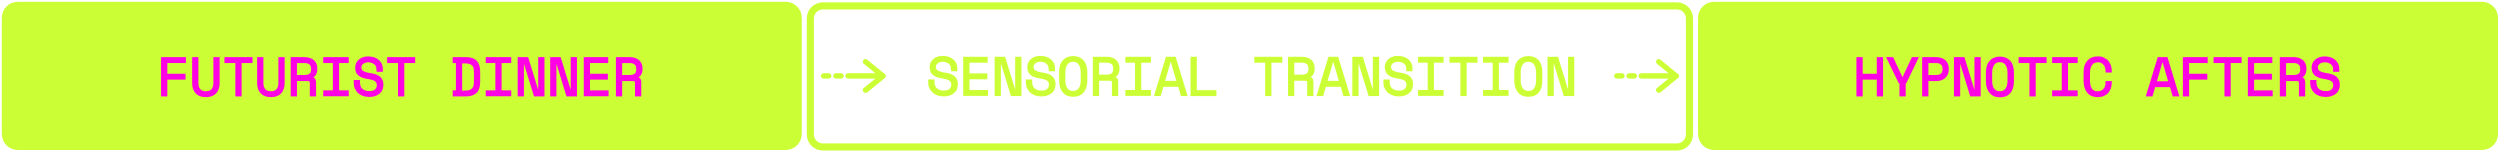
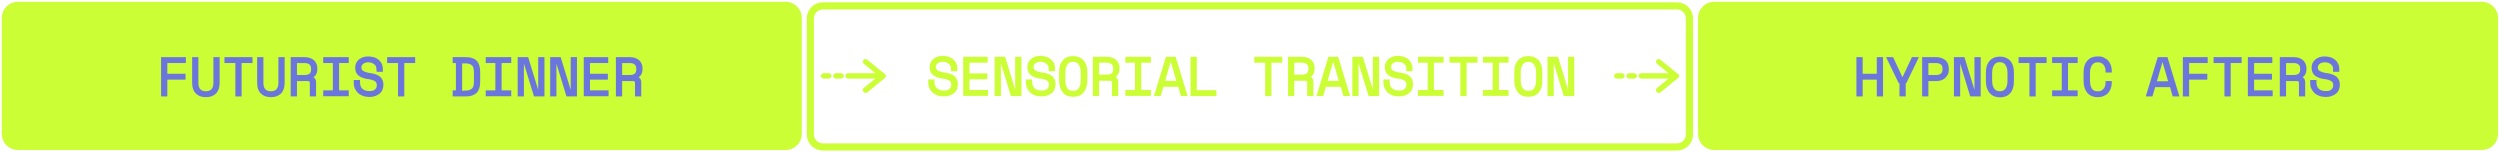
<svg xmlns="http://www.w3.org/2000/svg" id="Layer_1" version="1.1" viewBox="0 0 1400 85">
  <defs>
    <style>
      .st0, .st1, .st2 {
        fill: #ccfe35;
      }

+       .st0, .st2, .st3 {
+         stroke: #ccfe35;
+       }
+ 
      .st0, .st2, .st3, .st4 {
        stroke-miterlimit: 10;
      }

-       .st0, .st2, .st4 {
-         stroke: #ccfe35;
-       }
- 
-       .st0, .st4 {
+       .st0, .st3 {
        stroke-width: 4px;
      }

      .st3 {
-         fill: #ff00e5;
-         stroke: #ff00e5;
+         fill: none;
      }

      .st4 {
-         fill: none;
+         fill: #6a76db;
+         stroke: #6a76db;
      }
    </style>
  </defs>
  <rect class="st0" x="3" y="3" width="444" height="79" rx="7" ry="7" />
-   <rect class="st4" x="453.8" y="3.3" width="492.3" height="79" rx="7" ry="7" />
+   <rect class="st3" x="453.8" y="3.3" width="492.3" height="79" rx="7" ry="7" />
  <rect class="st0" x="952.9" y="3" width="444" height="79" rx="7" ry="7" />
  <g>
-     <path class="st2" d="M533,38.3c0-.7-.1-1.3-.4-1.8-.3-.5-.6-.9-1.1-1.3-.5-.3-1-.6-1.6-.8s-1.2-.3-1.9-.3-1.1,0-1.6.2c-.5.1-1,.4-1.4.6-.4.3-.7.6-1,1-.2.4-.4.9-.4,1.4v.2c0,.6.1,1.1.4,1.5.2.4.6.8,1.1,1,.5.3,1.1.5,1.8.7.7.2,1.5.4,2.5.5,2.2.3,3.8,1,4.9,1.9,1,1,1.6,2.2,1.6,3.8v.4c0,.9-.2,1.7-.5,2.5-.3.8-.8,1.4-1.4,1.9-.6.5-1.4,1-2.3,1.3-.9.3-1.9.5-3.1.5s-2.5-.2-3.6-.6c-1-.4-1.9-.9-2.6-1.6-.7-.7-1.2-1.5-1.6-2.4-.4-.9-.5-1.9-.5-3v-.9h2.5v.7c0,1.8.5,3.2,1.5,4.1s2.4,1.4,4.2,1.4,2.7-.3,3.5-1c.8-.7,1.2-1.6,1.2-2.7v-.2c0-1.1-.4-1.9-1.2-2.5-.8-.6-2.1-1-3.9-1.3-1.1-.1-2-.4-2.9-.6-.9-.3-1.6-.7-2.2-1.1-.6-.5-1.1-1-1.4-1.7-.3-.7-.5-1.4-.5-2.3v-.4c0-.8.2-1.6.5-2.2s.8-1.3,1.4-1.8c.6-.5,1.3-.9,2.2-1.2.8-.3,1.8-.4,2.8-.4s2.2.2,3.2.5c.9.3,1.7.8,2.4,1.4.6.6,1.1,1.2,1.5,2,.3.8.5,1.6.5,2.4v1.3h-2.5v-1.1Z" />
-     <path class="st2" d="M539.9,32.3h12.7v2.3h-10.2v7h10v2.3h-10v7h10.4v2.3h-12.9v-21Z" />
-     <path class="st2" d="M568.6,52.2h.4v-19.9h2.5v21h-5l-6.1-19.9h-.4v19.9h-2.5v-21h5l6.1,19.9Z" />
-     <path class="st2" d="M587.7,38.3c0-.7-.1-1.3-.4-1.8-.3-.5-.6-.9-1.1-1.3-.5-.3-1-.6-1.6-.8s-1.2-.3-1.9-.3-1.1,0-1.6.2c-.5.1-1,.4-1.4.6-.4.3-.7.6-1,1-.2.4-.4.9-.4,1.4v.2c0,.6.1,1.1.4,1.5.2.4.6.8,1.1,1,.5.3,1.1.5,1.8.7.7.2,1.5.4,2.5.5,2.2.3,3.8,1,4.9,1.9,1,1,1.6,2.2,1.6,3.8v.4c0,.9-.2,1.7-.5,2.5-.3.8-.8,1.4-1.4,1.9-.6.5-1.4,1-2.3,1.3-.9.3-1.9.5-3.1.5s-2.5-.2-3.6-.6c-1-.4-1.9-.9-2.6-1.6-.7-.7-1.2-1.5-1.6-2.4-.4-.9-.5-1.9-.5-3v-.9h2.5v.7c0,1.8.5,3.2,1.5,4.1s2.4,1.4,4.2,1.4,2.7-.3,3.5-1c.8-.7,1.2-1.6,1.2-2.7v-.2c0-1.1-.4-1.9-1.2-2.5-.8-.6-2.1-1-3.9-1.3-1.1-.1-2-.4-2.9-.6-.9-.3-1.6-.7-2.2-1.1-.6-.5-1.1-1-1.4-1.7-.3-.7-.5-1.4-.5-2.3v-.4c0-.8.2-1.6.5-2.2s.8-1.3,1.4-1.8c.6-.5,1.3-.9,2.2-1.2.8-.3,1.8-.4,2.8-.4s2.2.2,3.2.5c.9.3,1.7.8,2.4,1.4.6.6,1.1,1.2,1.5,2,.3.8.5,1.6.5,2.4v1.3h-2.5v-1.1Z" />
-     <path class="st2" d="M593.6,40.4c0-2.7.6-4.8,2-6.3,1.3-1.5,3.1-2.2,5.4-2.2s4.1.8,5.4,2.2c1.3,1.5,2,3.6,2,6.3v4.7c0,2.8-.7,4.9-2,6.4-1.3,1.5-3.1,2.2-5.4,2.2s-4.1-.7-5.4-2.2c-1.3-1.5-2-3.6-2-6.4v-4.7ZM600.9,51.4c1.6,0,2.8-.6,3.6-1.7.8-1.1,1.2-2.7,1.2-4.8v-4.3c0-1.9-.4-3.5-1.2-4.7-.8-1.2-2-1.8-3.6-1.8s-2.8.6-3.6,1.8c-.8,1.2-1.2,2.7-1.2,4.7v4.3c0,2.1.4,3.6,1.2,4.8s2,1.7,3.6,1.7Z" />
-     <path class="st2" d="M625.7,53.3h-2.5v-7c0-.5-.1-.9-.4-1.2-.2-.3-.7-.4-1.3-.4h-6.5v8.6h-2.5v-21h7.5c1.1,0,2,.2,2.8.5.8.3,1.5.7,2,1.2.5.5.9,1.1,1.2,1.8.3.7.4,1.4.4,2.2v.9c0,.8-.2,1.6-.6,2.3-.4.8-1.1,1.4-2,1.8v.4c.6.1,1.1.3,1.4.7.3.4.5.9.5,1.6v7.6ZM615,42.3h4.7c1.4,0,2.5-.3,3.2-.9.7-.6,1-1.5,1-2.7v-.5c0-1.1-.3-1.9-1-2.6-.7-.6-1.7-1-3.2-1h-4.7v7.7Z" />
+     <path class="st2" d="M533,38.3c0-.7,0-1.3-.4-1.8-.3-.5-.6-.9-1.1-1.3-.5-.3-1-.6-1.6-.8s-1.2-.3-1.9-.3-1.1,0-1.6.2c-.5,0-1,.4-1.4.6-.4.3-.7.6-1,1-.2.4-.4.9-.4,1.4v.2c0,.6,0,1.1.4,1.5.2.4.6.8,1.1,1,.5.3,1.1.5,1.8.7s1.5.4,2.5.5c2.2.3,3.8,1,4.9,1.9,1,1,1.6,2.2,1.6,3.8v.4c0,.9-.2,1.7-.5,2.5s-.8,1.4-1.4,1.9c-.6.5-1.4,1-2.3,1.3-.9.3-1.9.5-3.1.5s-2.5-.2-3.6-.6c-1-.4-1.9-.9-2.6-1.6-.7-.7-1.2-1.5-1.6-2.4-.4-.9-.5-1.9-.5-3v-.9h2.5v.7c0,1.8.5,3.2,1.5,4.1s2.4,1.4,4.2,1.4,2.7-.3,3.5-1,1.2-1.6,1.2-2.7v-.2c0-1.1-.4-1.9-1.2-2.5s-2.1-1-3.9-1.3c-1.1,0-2-.4-2.9-.6-.9-.3-1.6-.7-2.2-1.1-.6-.5-1.1-1-1.4-1.7-.3-.7-.5-1.4-.5-2.3v-.4c0-.8.2-1.6.5-2.2s.8-1.3,1.4-1.8c.6-.5,1.3-.9,2.2-1.2.8-.3,1.8-.4,2.8-.4s2.2.2,3.2.5c.9.3,1.7.8,2.4,1.4.6.6,1.1,1.2,1.5,2,.3.8.5,1.6.5,2.4v1.3h-2.5v-1.1h-.1Z" />
+     <path class="st2" d="M539.9,32.3h12.7v2.3h-10.2v7h10v2.3h-10v7h10.4v2.3h-12.9v-21h0Z" />
+     <path class="st2" d="M568.6,52.2h.4v-19.9h2.5v21h-5l-6.1-19.9h-.4v19.9h-2.5v-21h5s6.1,19.9,6.1,19.9Z" />
+     <path class="st2" d="M587.7,38.3c0-.7,0-1.3-.4-1.8-.3-.5-.6-.9-1.1-1.3-.5-.3-1-.6-1.6-.8s-1.2-.3-1.9-.3-1.1,0-1.6.2c-.5,0-1,.4-1.4.6-.4.3-.7.6-1,1-.2.4-.4.9-.4,1.4v.2c0,.6,0,1.1.4,1.5.2.4.6.8,1.1,1,.5.3,1.1.5,1.8.7s1.5.4,2.5.5c2.2.3,3.8,1,4.9,1.9,1,1,1.6,2.2,1.6,3.8v.4c0,.9-.2,1.7-.5,2.5s-.8,1.4-1.4,1.9c-.6.5-1.4,1-2.3,1.3-.9.3-1.9.5-3.1.5s-2.5-.2-3.6-.6c-1-.4-1.9-.9-2.6-1.6-.7-.7-1.2-1.5-1.6-2.4-.4-.9-.5-1.9-.5-3v-.9h2.5v.7c0,1.8.5,3.2,1.5,4.1s2.4,1.4,4.2,1.4,2.7-.3,3.5-1,1.2-1.6,1.2-2.7v-.2c0-1.1-.4-1.9-1.2-2.5s-2.1-1-3.9-1.3c-1.1,0-2-.4-2.9-.6-.9-.3-1.6-.7-2.2-1.1-.6-.5-1.1-1-1.4-1.7-.3-.7-.5-1.4-.5-2.3v-.4c0-.8.2-1.6.5-2.2s.8-1.3,1.4-1.8c.6-.5,1.3-.9,2.2-1.2.8-.3,1.8-.4,2.8-.4s2.2.2,3.2.5c.9.3,1.7.8,2.4,1.4.6.6,1.1,1.2,1.5,2,.3.8.5,1.6.5,2.4v1.3h-2.5v-1.1h-.1Z" />
+     <path class="st2" d="M593.6,40.4c0-2.7.6-4.8,2-6.3,1.3-1.5,3.1-2.2,5.4-2.2s4.1.8,5.4,2.2c1.3,1.5,2,3.6,2,6.3v4.7c0,2.8-.7,4.9-2,6.4s-3.1,2.2-5.4,2.2-4.1-.7-5.4-2.2c-1.3-1.5-2-3.6-2-6.4v-4.7ZM600.9,51.4c1.6,0,2.8-.6,3.6-1.7.8-1.1,1.2-2.7,1.2-4.8v-4.3c0-1.9-.4-3.5-1.2-4.7s-2-1.8-3.6-1.8-2.8.6-3.6,1.8-1.2,2.7-1.2,4.7v4.3c0,2.1.4,3.6,1.2,4.8s2,1.7,3.6,1.7Z" />
+     <path class="st2" d="M625.7,53.3h-2.5v-7c0-.5,0-.9-.4-1.2-.2-.3-.7-.4-1.3-.4h-6.5v8.6h-2.5v-21h7.5c1.1,0,2,.2,2.8.5s1.5.7,2,1.2.9,1.1,1.2,1.8.4,1.4.4,2.2v.9c0,.8-.2,1.6-.6,2.3-.4.8-1.1,1.4-2,1.8v.4c.6,0,1.1.3,1.4.7.3.4.5.9.5,1.6v7.6h0ZM615,42.3h4.7c1.4,0,2.5-.3,3.2-.9.7-.6,1-1.5,1-2.7v-.5c0-1.1-.3-1.9-1-2.6-.7-.6-1.7-1-3.2-1h-4.7v7.7Z" />
    <path class="st2" d="M630.7,32.3h13.3v2.3h-5.4v16.3h5.4v2.3h-13.3v-2.3h5.4v-16.3h-5.4v-2.3Z" />
-     <path class="st2" d="M660.1,48.1h-9l-1.5,5.2h-2.7l6.4-21h4.7l6.4,21h-2.7l-1.5-5.2ZM655.4,33.4l-3.6,12.4h7.6l-3.6-12.4h-.4Z" />
+     <path class="st2" d="M660.1,48.1h-9l-1.5,5.2h-2.7l6.4-21h4.7l6.4,21h-2.7l-1.5-5.2h-.1ZM655.4,33.4l-3.6,12.4h7.6l-3.6-12.4h-.4Z" />
    <path class="st2" d="M667.2,32.3h2.5v18.7h11v2.3h-13.5v-21Z" />
-     <path class="st2" d="M702.8,32.3h14.8v2.3h-6.1v18.7h-2.5v-18.7h-6.1v-2.3Z" />
-     <path class="st2" d="M735,53.3h-2.5v-7c0-.5-.1-.9-.4-1.2s-.7-.4-1.3-.4h-6.5v8.6h-2.5v-21h7.5c1.1,0,2,.2,2.8.5.8.3,1.5.7,2,1.2.5.5.9,1.1,1.2,1.8.3.7.4,1.4.4,2.2v.9c0,.8-.2,1.6-.6,2.3-.4.8-1.1,1.4-2,1.8v.4c.6.1,1.1.3,1.4.7.3.4.5.9.5,1.6v7.6ZM724.3,42.3h4.7c1.4,0,2.5-.3,3.2-.9.7-.6,1-1.5,1-2.7v-.5c0-1.1-.3-1.9-1-2.6-.7-.6-1.7-1-3.2-1h-4.7v7.7Z" />
-     <path class="st2" d="M751.1,48.1h-9l-1.5,5.2h-2.7l6.4-21h4.7l6.4,21h-2.7l-1.5-5.2ZM746.4,33.4l-3.6,12.4h7.6l-3.6-12.4h-.4Z" />
-     <path class="st2" d="M768.9,52.2h.4v-19.9h2.5v21h-5l-6.1-19.9h-.4v19.9h-2.5v-21h5l6.1,19.9Z" />
-     <path class="st2" d="M788,38.3c0-.7-.1-1.3-.4-1.8-.3-.5-.6-.9-1.1-1.3-.5-.3-1-.6-1.6-.8s-1.2-.3-1.9-.3-1.1,0-1.7.2c-.5.1-1,.4-1.4.6-.4.3-.7.6-1,1-.2.4-.4.9-.4,1.4v.2c0,.6.1,1.1.4,1.5.2.4.6.8,1.1,1,.5.3,1.1.5,1.8.7.7.2,1.5.4,2.5.5,2.2.3,3.8,1,4.9,1.9,1,1,1.6,2.2,1.6,3.8v.4c0,.9-.2,1.7-.5,2.5-.3.8-.8,1.4-1.4,1.9-.6.5-1.4,1-2.3,1.3-.9.3-1.9.5-3.1.5s-2.5-.2-3.6-.6-1.9-.9-2.6-1.6-1.2-1.5-1.6-2.4c-.4-.9-.5-1.9-.5-3v-.9h2.5v.7c0,1.8.5,3.2,1.5,4.1s2.4,1.4,4.2,1.4,2.7-.3,3.5-1c.8-.7,1.2-1.6,1.2-2.7v-.2c0-1.1-.4-1.9-1.2-2.5-.8-.6-2.1-1-3.9-1.3-1.1-.1-2-.4-2.9-.6-.9-.3-1.6-.7-2.2-1.1-.6-.5-1.1-1-1.4-1.7-.3-.7-.5-1.4-.5-2.3v-.4c0-.8.2-1.6.5-2.2s.8-1.3,1.4-1.8,1.3-.9,2.2-1.2c.8-.3,1.8-.4,2.8-.4s2.2.2,3.2.5c.9.3,1.7.8,2.4,1.4.6.6,1.1,1.2,1.5,2,.3.8.5,1.6.5,2.4v1.3h-2.5v-1.1Z" />
+     <path class="st2" d="M702.8,32.3h14.8v2.3h-6.1v18.7h-2.5v-18.7h-6.1v-2.3h-.1Z" />
+     <path class="st2" d="M735,53.3h-2.5v-7c0-.5,0-.9-.4-1.2s-.7-.4-1.3-.4h-6.5v8.6h-2.5v-21h7.5c1.1,0,2,.2,2.8.5s1.5.7,2,1.2.9,1.1,1.2,1.8.4,1.4.4,2.2v.9c0,.8-.2,1.6-.6,2.3-.4.8-1.1,1.4-2,1.8v.4c.6,0,1.1.3,1.4.7.3.4.5.9.5,1.6v7.6h0ZM724.3,42.3h4.7c1.4,0,2.5-.3,3.2-.9.7-.6,1-1.5,1-2.7v-.5c0-1.1-.3-1.9-1-2.6-.7-.6-1.7-1-3.2-1h-4.7v7.7Z" />
+     <path class="st2" d="M751.1,48.1h-9l-1.5,5.2h-2.7l6.4-21h4.7l6.4,21h-2.7l-1.5-5.2h-.1ZM746.4,33.4l-3.6,12.4h7.6l-3.6-12.4h-.4Z" />
+     <path class="st2" d="M768.9,52.2h.4v-19.9h2.5v21h-5l-6.1-19.9h-.4v19.9h-2.5v-21h5s6.1,19.9,6.1,19.9Z" />
+     <path class="st2" d="M788,38.3c0-.7,0-1.3-.4-1.8-.3-.5-.6-.9-1.1-1.3-.5-.3-1-.6-1.6-.8s-1.2-.3-1.9-.3-1.1,0-1.7.2c-.5,0-1,.4-1.4.6-.4.3-.7.6-1,1-.2.4-.4.9-.4,1.4v.2c0,.6,0,1.1.4,1.5.2.4.6.8,1.1,1,.5.3,1.1.5,1.8.7s1.5.4,2.5.5c2.2.3,3.8,1,4.9,1.9,1,1,1.6,2.2,1.6,3.8v.4c0,.9-.2,1.7-.5,2.5s-.8,1.4-1.4,1.9c-.6.5-1.4,1-2.3,1.3-.9.3-1.9.5-3.1.5s-2.5-.2-3.6-.6-1.9-.9-2.6-1.6-1.2-1.5-1.6-2.4c-.4-.9-.5-1.9-.5-3v-.9h2.5v.7c0,1.8.5,3.2,1.5,4.1s2.4,1.4,4.2,1.4,2.7-.3,3.5-1,1.2-1.6,1.2-2.7v-.2c0-1.1-.4-1.9-1.2-2.5s-2.1-1-3.9-1.3c-1.1,0-2-.4-2.9-.6-.9-.3-1.6-.7-2.2-1.1-.6-.5-1.1-1-1.4-1.7-.3-.7-.5-1.4-.5-2.3v-.4c0-.8.2-1.6.5-2.2s.8-1.3,1.4-1.8,1.3-.9,2.2-1.2c.8-.3,1.8-.4,2.8-.4s2.2.2,3.2.5c.9.3,1.7.8,2.4,1.4.6.6,1.1,1.2,1.5,2,.3.8.5,1.6.5,2.4v1.3h-2.5v-1.1h0Z" />
    <path class="st2" d="M794.6,32.3h13.3v2.3h-5.4v16.3h5.4v2.3h-13.3v-2.3h5.4v-16.3h-5.4v-2.3Z" />
-     <path class="st2" d="M812.1,32.3h14.8v2.3h-6.1v18.7h-2.5v-18.7h-6.1v-2.3Z" />
+     <path class="st2" d="M812.1,32.3h14.8v2.3h-6.1v18.7h-2.5v-18.7h-6.1v-2.3h-.1Z" />
    <path class="st2" d="M831,32.3h13.3v2.3h-5.4v16.3h5.4v2.3h-13.3v-2.3h5.4v-16.3h-5.4v-2.3Z" />
-     <path class="st2" d="M848.5,40.4c0-2.7.6-4.8,2-6.3,1.3-1.5,3.1-2.2,5.4-2.2s4.1.8,5.4,2.2c1.3,1.5,1.9,3.6,1.9,6.3v4.7c0,2.8-.6,4.9-1.9,6.4-1.3,1.5-3.1,2.2-5.4,2.2s-4.1-.7-5.4-2.2c-1.3-1.5-2-3.6-2-6.4v-4.7ZM855.9,51.4c1.6,0,2.8-.6,3.6-1.7.8-1.1,1.2-2.7,1.2-4.8v-4.3c0-1.9-.4-3.5-1.2-4.7-.8-1.2-2-1.8-3.6-1.8s-2.8.6-3.6,1.8c-.8,1.2-1.2,2.7-1.2,4.7v4.3c0,2.1.4,3.6,1.2,4.8.8,1.1,2,1.7,3.6,1.7Z" />
-     <path class="st2" d="M878.2,52.2h.4v-19.9h2.5v21h-5l-6.1-19.9h-.4v19.9h-2.5v-21h5l6.1,19.9Z" />
+     <path class="st2" d="M848.5,40.4c0-2.7.6-4.8,2-6.3,1.3-1.5,3.1-2.2,5.4-2.2s4.1.8,5.4,2.2c1.3,1.5,1.9,3.6,1.9,6.3v4.7c0,2.8-.6,4.9-1.9,6.4-1.3,1.5-3.1,2.2-5.4,2.2s-4.1-.7-5.4-2.2c-1.3-1.5-2-3.6-2-6.4v-4.7ZM855.9,51.4c1.6,0,2.8-.6,3.6-1.7.8-1.1,1.2-2.7,1.2-4.8v-4.3c0-1.9-.4-3.5-1.2-4.7s-2-1.8-3.6-1.8-2.8.6-3.6,1.8-1.2,2.7-1.2,4.7v4.3c0,2.1.4,3.6,1.2,4.8.8,1.1,2,1.7,3.6,1.7Z" />
+     <path class="st2" d="M878.2,52.2h.4v-19.9h2.5v21h-5l-6.1-19.9h-.4v19.9h-2.5v-21h5s6.1,19.9,6.1,19.9Z" />
  </g>
  <g>
-     <path class="st3" d="M1040.1,32.5h2.5v9.3h8.9v-9.3h2.5v21h-2.5v-9.4h-8.9v9.4h-2.5v-21Z" />
-     <path class="st3" d="M1064.1,46.1h-.5l-6.6-13.6h2.8l5.4,11.5h.4l5.4-11.5h2.8l-6.6,13.6h-.5v7.4h-2.5v-7.4Z" />
-     <path class="st3" d="M1079.4,44.9v8.6h-2.5v-21h7.5c1.1,0,2,.2,2.8.5.8.3,1.5.7,2,1.2.5.5.9,1.1,1.2,1.8.3.7.4,1.4.4,2.2v.9c0,.8-.1,1.5-.4,2.2-.3.7-.7,1.3-1.2,1.8-.5.5-1.2,1-2,1.3-.8.3-1.7.5-2.8.5h-5ZM1079.4,42.5h4.7c2.8,0,4.2-1.2,4.2-3.6v-.5c0-1.1-.3-1.9-1-2.6-.7-.6-1.7-1-3.2-1h-4.7v7.7Z" />
-     <path class="st3" d="M1105.8,52.4h.4v-19.9h2.5v21h-5l-6.1-19.9h-.4v19.9h-2.5v-21h5l6.1,19.9Z" />
-     <path class="st3" d="M1112.6,40.7c0-2.7.6-4.8,2-6.3,1.3-1.5,3.1-2.2,5.4-2.2s4.1.8,5.4,2.2c1.3,1.5,1.9,3.6,1.9,6.3v4.7c0,2.8-.6,4.9-1.9,6.4-1.3,1.5-3.1,2.2-5.4,2.2s-4.1-.7-5.4-2.2c-1.3-1.5-2-3.6-2-6.4v-4.7ZM1119.9,51.6c1.6,0,2.8-.6,3.6-1.7.8-1.1,1.2-2.7,1.2-4.8v-4.3c0-1.9-.4-3.5-1.2-4.7-.8-1.2-2-1.8-3.6-1.8s-2.8.6-3.6,1.8c-.8,1.2-1.2,2.7-1.2,4.7v4.3c0,2.1.4,3.6,1.2,4.8.8,1.1,2,1.7,3.6,1.7Z" />
-     <path class="st3" d="M1130.8,32.5h14.8v2.3h-6.1v18.7h-2.5v-18.7h-6.1v-2.3Z" />
-     <path class="st3" d="M1149.7,32.5h13.3v2.3h-5.4v16.3h5.4v2.3h-13.3v-2.3h5.4v-16.3h-5.4v-2.3Z" />
-     <path class="st3" d="M1174.7,51.6c.9,0,1.6-.1,2.2-.4.6-.3,1.1-.7,1.5-1.2.4-.5.7-1,.9-1.7.2-.6.3-1.3.3-2v-.4h2.5v.4c0,1.1-.2,2.1-.5,3-.3.9-.8,1.7-1.4,2.4-.6.7-1.4,1.2-2.3,1.6-.9.4-2,.6-3.2.6-2.3,0-4.1-.7-5.4-2.2-1.3-1.5-2-3.6-2-6.4v-4.7c0-2.7.6-4.8,2-6.3,1.3-1.5,3.1-2.2,5.4-2.2s2.3.2,3.2.6c.9.4,1.7.9,2.3,1.6s1.1,1.5,1.4,2.4c.3.9.5,1.9.5,3v.4h-2.5v-.4c0-.7-.1-1.3-.3-2-.2-.6-.5-1.2-.9-1.7-.4-.5-.9-.9-1.5-1.2-.6-.3-1.3-.4-2.2-.4-1.6,0-2.8.6-3.6,1.8-.8,1.2-1.2,2.7-1.2,4.7v4.3c0,2.1.4,3.6,1.2,4.8.8,1.1,2,1.7,3.6,1.7Z" />
-     <path class="st3" d="M1215.5,48.3h-9l-1.5,5.2h-2.7l6.4-21h4.7l6.4,21h-2.7l-1.5-5.2ZM1210.8,33.6l-3.6,12.4h7.6l-3.6-12.4h-.4Z" />
-     <path class="st3" d="M1222.9,32.5h12.9v2.3h-10.4v7h10.2v2.3h-10.2v9.4h-2.5v-21Z" />
-     <path class="st3" d="M1240,32.5h14.8v2.3h-6.1v18.7h-2.5v-18.7h-6.1v-2.3Z" />
-     <path class="st3" d="M1259.3,32.5h12.7v2.3h-10.2v7h10v2.3h-10v7h10.4v2.3h-12.9v-21Z" />
-     <path class="st3" d="M1290.4,53.5h-2.5v-7c0-.5-.1-.9-.4-1.2s-.7-.4-1.3-.4h-6.5v8.6h-2.5v-21h7.5c1.1,0,2,.2,2.8.5.8.3,1.5.7,2,1.2.5.5.9,1.1,1.2,1.8.3.7.4,1.4.4,2.2v.9c0,.8-.2,1.6-.6,2.3-.4.8-1.1,1.4-2,1.8v.4c.6.1,1.1.3,1.4.7.3.4.5.9.5,1.6v7.6ZM1279.7,42.5h4.7c1.4,0,2.5-.3,3.2-.9.7-.6,1-1.5,1-2.7v-.5c0-1.1-.3-1.9-1-2.6-.7-.6-1.7-1-3.2-1h-4.7v7.7Z" />
-     <path class="st3" d="M1307,38.6c0-.7-.1-1.3-.4-1.8-.3-.5-.6-.9-1.1-1.3-.5-.3-1-.6-1.6-.8s-1.2-.3-1.9-.3-1.1,0-1.7.2c-.5.1-1,.4-1.4.6-.4.3-.7.6-1,1-.2.4-.4.9-.4,1.4v.2c0,.6.1,1.1.4,1.5.2.4.6.8,1.1,1,.5.3,1.1.5,1.8.7.7.2,1.5.4,2.5.5,2.2.3,3.8,1,4.9,1.9,1,1,1.6,2.2,1.6,3.8v.4c0,.9-.2,1.7-.5,2.5-.3.8-.8,1.4-1.4,1.9-.6.5-1.4,1-2.3,1.3-.9.3-1.9.5-3.1.5s-2.5-.2-3.6-.6-1.9-.9-2.6-1.6-1.2-1.5-1.6-2.4c-.4-.9-.5-1.9-.5-3v-.9h2.5v.7c0,1.8.5,3.2,1.5,4.1s2.4,1.4,4.2,1.4,2.7-.3,3.5-1c.8-.7,1.2-1.6,1.2-2.7v-.2c0-1.1-.4-1.9-1.2-2.5-.8-.6-2.1-1-3.9-1.3-1.1-.1-2-.4-2.9-.6-.9-.3-1.6-.7-2.2-1.1-.6-.5-1.1-1-1.4-1.7-.3-.7-.5-1.4-.5-2.3v-.4c0-.8.2-1.6.5-2.2s.8-1.3,1.4-1.8,1.3-.9,2.2-1.2c.8-.3,1.8-.4,2.8-.4s2.2.2,3.2.5c.9.3,1.7.8,2.4,1.4.6.6,1.1,1.2,1.5,2,.3.8.5,1.6.5,2.4v1.3h-2.5v-1.1Z" />
+     <path class="st4" d="M1040.1,32.5h2.5v9.3h8.9v-9.3h2.5v21h-2.5v-9.4h-8.9v9.4h-2.5v-21Z" />
+     <path class="st4" d="M1064.1,46.1h-.5l-6.6-13.6h2.8l5.4,11.5h.4l5.4-11.5h2.8l-6.6,13.6h-.5v7.4h-2.5v-7.4h-.1Z" />
+     <path class="st4" d="M1079.4,44.9v8.6h-2.5v-21h7.5c1.1,0,2,.2,2.8.5s1.5.7,2,1.2.9,1.1,1.2,1.8c.3.7.4,1.4.4,2.2v.9c0,.8,0,1.5-.4,2.2s-.7,1.3-1.2,1.8-1.2,1-2,1.3-1.7.5-2.8.5h-5ZM1079.4,42.5h4.7c2.8,0,4.2-1.2,4.2-3.6v-.5c0-1.1-.3-1.9-1-2.6-.7-.6-1.7-1-3.2-1h-4.7s0,7.7,0,7.7Z" />
+     <path class="st4" d="M1105.8,52.4h.4v-19.9h2.5v21h-5l-6.1-19.9h-.4v19.9h-2.5v-21h5l6.1,19.9Z" />
+     <path class="st4" d="M1112.6,40.7c0-2.7.6-4.8,2-6.3,1.3-1.5,3.1-2.2,5.4-2.2s4.1.8,5.4,2.2c1.3,1.5,1.9,3.6,1.9,6.3v4.7c0,2.8-.6,4.9-1.9,6.4s-3.1,2.2-5.4,2.2-4.1-.7-5.4-2.2-2-3.6-2-6.4v-4.7ZM1119.9,51.6c1.6,0,2.8-.6,3.6-1.7.8-1.1,1.2-2.7,1.2-4.8v-4.3c0-1.9-.4-3.5-1.2-4.7-.8-1.2-2-1.8-3.6-1.8s-2.8.6-3.6,1.8c-.8,1.2-1.2,2.7-1.2,4.7v4.3c0,2.1.4,3.6,1.2,4.8.8,1.1,2,1.7,3.6,1.7Z" />
+     <path class="st4" d="M1130.8,32.5h14.8v2.3h-6.1v18.7h-2.5v-18.7h-6.1v-2.3h-.1Z" />
+     <path class="st4" d="M1149.7,32.5h13.3v2.3h-5.4v16.3h5.4v2.3h-13.3v-2.3h5.4v-16.3h-5.4v-2.3Z" />
+     <path class="st4" d="M1174.7,51.6c.9,0,1.6,0,2.2-.4.6-.3,1.1-.7,1.5-1.2s.7-1,.9-1.7c.2-.6.3-1.3.3-2v-.4h2.5v.4c0,1.1-.2,2.1-.5,3s-.8,1.7-1.4,2.4-1.4,1.2-2.3,1.6c-.9.4-2,.6-3.2.6-2.3,0-4.1-.7-5.4-2.2s-2-3.6-2-6.4v-4.7c0-2.7.6-4.8,2-6.3,1.3-1.5,3.1-2.2,5.4-2.2s2.3.2,3.2.6c.9.4,1.7.9,2.3,1.6s1.1,1.5,1.4,2.4.5,1.9.5,3v.4h-2.5v-.4c0-.7,0-1.3-.3-2-.2-.6-.5-1.2-.9-1.7s-.9-.9-1.5-1.2-1.3-.4-2.2-.4c-1.6,0-2.8.6-3.6,1.8-.8,1.2-1.2,2.7-1.2,4.7v4.3c0,2.1.4,3.6,1.2,4.8.8,1.1,2,1.7,3.6,1.7h0Z" />
+     <path class="st4" d="M1215.5,48.3h-9l-1.5,5.2h-2.7l6.4-21h4.7l6.4,21h-2.7l-1.5-5.2h-.1ZM1210.8,33.6l-3.6,12.4h7.6l-3.6-12.4h-.4Z" />
+     <path class="st4" d="M1222.9,32.5h12.9v2.3h-10.4v7h10.2v2.3h-10.2v9.4h-2.5v-21Z" />
+     <path class="st4" d="M1240,32.5h14.8v2.3h-6.1v18.7h-2.5v-18.7h-6.1v-2.3h-.1Z" />
+     <path class="st4" d="M1259.3,32.5h12.7v2.3h-10.2v7h10v2.3h-10v7h10.4v2.3h-12.9v-21h0Z" />
+     <path class="st4" d="M1290.4,53.5h-2.5v-7c0-.5,0-.9-.4-1.2s-.7-.4-1.3-.4h-6.5v8.6h-2.5v-21h7.5c1.1,0,2,.2,2.8.5s1.5.7,2,1.2.9,1.1,1.2,1.8c.3.7.4,1.4.4,2.2v.9c0,.8-.2,1.6-.6,2.3-.4.8-1.1,1.4-2,1.8v.4c.6,0,1.1.3,1.4.7s.5.9.5,1.6v7.6ZM1279.7,42.5h4.7c1.4,0,2.5-.3,3.2-.9.7-.6,1-1.5,1-2.7v-.5c0-1.1-.3-1.9-1-2.6-.7-.6-1.7-1-3.2-1h-4.7v7.7Z" />
+     <path class="st4" d="M1307,38.6c0-.7,0-1.3-.4-1.8s-.6-.9-1.1-1.3c-.5-.3-1-.6-1.6-.8s-1.2-.3-1.9-.3-1.1,0-1.7.2c-.5,0-1,.4-1.4.6-.4.3-.7.6-1,1-.2.4-.4.9-.4,1.4v.2c0,.6,0,1.1.4,1.5.2.4.6.8,1.1,1,.5.3,1.1.5,1.8.7.7.2,1.5.4,2.5.5,2.2.3,3.8,1,4.9,1.9,1,1,1.6,2.2,1.6,3.8v.4c0,.9-.2,1.7-.5,2.5s-.8,1.4-1.4,1.9-1.4,1-2.3,1.3-1.9.5-3.1.5-2.5-.2-3.6-.6-1.9-.9-2.6-1.6-1.2-1.5-1.6-2.4-.5-1.9-.5-3v-.9h2.5v.7c0,1.8.5,3.2,1.5,4.1s2.4,1.4,4.2,1.4,2.7-.3,3.5-1,1.2-1.6,1.2-2.7v-.2c0-1.1-.4-1.9-1.2-2.5-.8-.6-2.1-1-3.9-1.3-1.1,0-2-.4-2.9-.6-.9-.3-1.6-.7-2.2-1.1-.6-.5-1.1-1-1.4-1.7s-.5-1.4-.5-2.3v-.4c0-.8.2-1.6.5-2.2s.8-1.3,1.4-1.8,1.3-.9,2.2-1.2c.8-.3,1.8-.4,2.8-.4s2.2.2,3.2.5c.9.3,1.7.8,2.4,1.4.6.6,1.1,1.2,1.5,2,.3.8.5,1.6.5,2.4v1.3h-2.5v-1.1h0Z" />
  </g>
  <g>
-     <path class="st3" d="M90.7,32.5h12.9v2.3h-10.4v7h10.2v2.3h-10.2v9.4h-2.5v-21Z" />
-     <path class="st3" d="M110.6,32.5v13.9c0,1.7.4,3,1.2,3.9.8.9,2,1.3,3.5,1.3s2.7-.4,3.5-1.3c.8-.9,1.2-2.2,1.2-3.9v-13.9h2.5v13.9c0,2.4-.6,4.3-1.9,5.6-1.3,1.3-3,1.9-5.3,1.9s-4-.6-5.3-1.9c-1.3-1.3-1.9-3.1-1.9-5.6v-13.9h2.5Z" />
-     <path class="st3" d="M126.1,32.5h14.8v2.3h-6.1v18.7h-2.5v-18.7h-6.1v-2.3Z" />
-     <path class="st3" d="M147,32.5v13.9c0,1.7.4,3,1.2,3.9.8.9,2,1.3,3.5,1.3s2.7-.4,3.5-1.3c.8-.9,1.2-2.2,1.2-3.9v-13.9h2.5v13.9c0,2.4-.6,4.3-1.9,5.6-1.3,1.3-3,1.9-5.3,1.9s-4-.6-5.3-1.9c-1.3-1.3-1.9-3.1-1.9-5.6v-13.9h2.5Z" />
-     <path class="st3" d="M176.5,53.5h-2.5v-7c0-.5-.1-.9-.4-1.2-.2-.3-.7-.4-1.3-.4h-6.5v8.6h-2.5v-21h7.5c1.1,0,2,.2,2.8.5.8.3,1.5.7,2,1.2.5.5.9,1.1,1.2,1.8.3.7.4,1.4.4,2.2v.9c0,.8-.2,1.6-.6,2.3-.4.8-1.1,1.4-2,1.8v.4c.6.1,1.1.3,1.4.7.3.4.5.9.5,1.6v7.6ZM165.8,42.5h4.7c1.4,0,2.5-.3,3.2-.9.7-.6,1-1.5,1-2.7v-.5c0-1.1-.3-1.9-1-2.6-.7-.6-1.7-1-3.2-1h-4.7v7.7Z" />
-     <path class="st3" d="M181.5,32.5h13.3v2.3h-5.4v16.3h5.4v2.3h-13.3v-2.3h5.4v-16.3h-5.4v-2.3Z" />
-     <path class="st3" d="M211.3,38.6c0-.7-.1-1.3-.4-1.8-.3-.5-.6-.9-1.1-1.3-.5-.3-1-.6-1.6-.8s-1.2-.3-1.9-.3-1.1,0-1.6.2c-.5.1-1,.4-1.4.6-.4.3-.7.6-1,1-.2.4-.4.9-.4,1.4v.2c0,.6.1,1.1.4,1.5.2.4.6.8,1.1,1,.5.3,1.1.5,1.8.7.7.2,1.5.4,2.5.5,2.2.3,3.8,1,4.9,1.9,1,1,1.6,2.2,1.6,3.8v.4c0,.9-.2,1.7-.5,2.5-.3.8-.8,1.4-1.4,1.9-.6.5-1.4,1-2.3,1.3-.9.3-1.9.5-3.1.5s-2.5-.2-3.6-.6c-1-.4-1.9-.9-2.6-1.6-.7-.7-1.2-1.5-1.6-2.4-.4-.9-.5-1.9-.5-3v-.9h2.5v.7c0,1.8.5,3.2,1.5,4.1s2.4,1.4,4.2,1.4,2.7-.3,3.5-1c.8-.7,1.2-1.6,1.2-2.7v-.2c0-1.1-.4-1.9-1.2-2.5-.8-.6-2.1-1-3.9-1.3-1.1-.1-2-.4-2.9-.6-.9-.3-1.6-.7-2.2-1.1-.6-.5-1.1-1-1.4-1.7-.3-.7-.5-1.4-.5-2.3v-.4c0-.8.2-1.6.5-2.2s.8-1.3,1.4-1.8c.6-.5,1.3-.9,2.2-1.2.8-.3,1.8-.4,2.8-.4s2.2.2,3.2.5c.9.3,1.7.8,2.4,1.4.6.6,1.1,1.2,1.5,2,.3.8.5,1.6.5,2.4v1.3h-2.5v-1.1Z" />
-     <path class="st3" d="M217.2,32.5h14.8v2.3h-6.1v18.7h-2.5v-18.7h-6.1v-2.3Z" />
-     <path class="st3" d="M254,32.5h6.9c2.6,0,4.5.6,5.7,1.9,1.2,1.2,1.8,3.2,1.8,5.9v5.4c0,2.7-.6,4.7-1.8,5.9-1.2,1.2-3.1,1.9-5.7,1.9h-6.9v-2.4h1.8v-16.3h-1.8v-2.3ZM260.5,51.2c.9,0,1.7,0,2.4-.3.7-.2,1.2-.5,1.7-.9.4-.4.8-1,1-1.7s.3-1.6.3-2.7v-5c0-1.1-.1-2-.3-2.7s-.5-1.3-1-1.7c-.4-.4-1-.7-1.7-.9-.7-.2-1.5-.3-2.4-.3h-2.2v16.3h2.2Z" />
-     <path class="st3" d="M272.5,32.5h13.3v2.3h-5.4v16.3h5.4v2.3h-13.3v-2.3h5.4v-16.3h-5.4v-2.3Z" />
-     <path class="st3" d="M301.5,52.4h.4v-19.9h2.5v21h-5l-6.1-19.9h-.4v19.9h-2.5v-21h5l6.1,19.9Z" />
-     <path class="st3" d="M319.7,52.4h.4v-19.9h2.5v21h-5l-6.1-19.9h-.4v19.9h-2.5v-21h5l6.1,19.9Z" />
-     <path class="st3" d="M327.4,32.5h12.7v2.3h-10.2v7h10v2.3h-10v7h10.4v2.3h-12.9v-21Z" />
-     <path class="st3" d="M358.6,53.5h-2.5v-7c0-.5-.1-.9-.4-1.2-.2-.3-.7-.4-1.3-.4h-6.5v8.6h-2.5v-21h7.5c1.1,0,2,.2,2.8.5.8.3,1.5.7,2,1.2.5.5.9,1.1,1.2,1.8.3.7.4,1.4.4,2.2v.9c0,.8-.2,1.6-.6,2.3-.4.8-1.1,1.4-2,1.8v.4c.6.1,1.1.3,1.4.7.3.4.5.9.5,1.6v7.6ZM347.9,42.5h4.7c1.4,0,2.5-.3,3.2-.9.7-.6,1-1.5,1-2.7v-.5c0-1.1-.3-1.9-1-2.6-.7-.6-1.7-1-3.2-1h-4.7v7.7Z" />
+     <path class="st4" d="M90.7,32.5h12.9v2.3h-10.4v7h10.2v2.3h-10.2v9.4h-2.5v-21Z" />
+     <path class="st4" d="M110.6,32.5v13.9c0,1.7.4,3,1.2,3.9.8.9,2,1.3,3.5,1.3s2.7-.4,3.5-1.3c.8-.9,1.2-2.2,1.2-3.9v-13.9h2.5v13.9c0,2.4-.6,4.3-1.9,5.6s-3,1.9-5.3,1.9-4-.6-5.3-1.9c-1.3-1.3-1.9-3.1-1.9-5.6v-13.9h2.5Z" />
+     <path class="st4" d="M126.1,32.5h14.8v2.3h-6.1v18.7h-2.5v-18.7h-6.1v-2.3h0Z" />
+     <path class="st4" d="M147,32.5v13.9c0,1.7.4,3,1.2,3.9s2,1.3,3.5,1.3,2.7-.4,3.5-1.3c.8-.9,1.2-2.2,1.2-3.9v-13.9h2.5v13.9c0,2.4-.6,4.3-1.9,5.6-1.3,1.3-3,1.9-5.3,1.9s-4-.6-5.3-1.9c-1.3-1.3-1.9-3.1-1.9-5.6v-13.9h2.5Z" />
+     <path class="st4" d="M176.5,53.5h-2.5v-7c0-.5-.1-.9-.4-1.2-.2-.3-.7-.4-1.3-.4h-6.5v8.6h-2.5v-21h7.5c1.1,0,2,.2,2.8.5s1.5.7,2,1.2.9,1.1,1.2,1.8.4,1.4.4,2.2v.9c0,.8-.2,1.6-.6,2.3-.4.8-1.1,1.4-2,1.8v.4c.6,0,1.1.3,1.4.7.3.4.5.9.5,1.6v7.6h0ZM165.8,42.5h4.7c1.4,0,2.5-.3,3.2-.9.7-.6,1-1.5,1-2.7v-.5c0-1.1-.3-1.9-1-2.6-.7-.6-1.7-1-3.2-1h-4.7v7.7Z" />
+     <path class="st4" d="M181.5,32.5h13.3v2.3h-5.4v16.3h5.4v2.3h-13.3v-2.3h5.4v-16.3h-5.4v-2.3Z" />
+     <path class="st4" d="M211.3,38.6c0-.7-.1-1.3-.4-1.8-.3-.5-.6-.9-1.1-1.3-.5-.3-1-.6-1.6-.8s-1.2-.3-1.9-.3-1.1,0-1.6.2c-.5,0-1,.4-1.4.6-.4.3-.7.6-1,1-.2.4-.4.9-.4,1.4v.2c0,.6.1,1.1.4,1.5.2.4.6.8,1.1,1,.5.3,1.1.5,1.8.7s1.5.4,2.5.5c2.2.3,3.8,1,4.9,1.9,1,1,1.6,2.2,1.6,3.8v.4c0,.9-.2,1.7-.5,2.5s-.8,1.4-1.4,1.9c-.6.5-1.4,1-2.3,1.3-.9.3-1.9.5-3.1.5s-2.5-.2-3.6-.6c-1-.4-1.9-.9-2.6-1.6-.7-.7-1.2-1.5-1.6-2.4-.4-.9-.5-1.9-.5-3v-.9h2.5v.7c0,1.8.5,3.2,1.5,4.1s2.4,1.4,4.2,1.4,2.7-.3,3.5-1,1.2-1.6,1.2-2.7v-.2c0-1.1-.4-1.9-1.2-2.5s-2.1-1-3.9-1.3c-1.1,0-2-.4-2.9-.6-.9-.3-1.6-.7-2.2-1.1-.6-.5-1.1-1-1.4-1.7-.3-.7-.5-1.4-.5-2.3v-.4c0-.8.2-1.6.5-2.2s.8-1.3,1.4-1.8c.6-.5,1.3-.9,2.2-1.2.8-.3,1.8-.4,2.8-.4s2.2.2,3.2.5c.9.3,1.7.8,2.4,1.4.6.6,1.1,1.2,1.5,2,.3.8.5,1.6.5,2.4v1.3h-2.5v-1.1h0Z" />
+     <path class="st4" d="M217.2,32.5h14.8v2.3h-6.1v18.7h-2.5v-18.7h-6.1v-2.3h0Z" />
+     <path class="st4" d="M254,32.5h6.9c2.6,0,4.5.6,5.7,1.9,1.2,1.2,1.8,3.2,1.8,5.9v5.4c0,2.7-.6,4.7-1.8,5.9-1.2,1.2-3.1,1.9-5.7,1.9h-6.9v-2.4h1.8v-16.3h-1.8v-2.3ZM260.5,51.2c.9,0,1.7,0,2.4-.3.7-.2,1.2-.5,1.7-.9.4-.4.8-1,1-1.7s.3-1.6.3-2.7v-5c0-1.1-.1-2-.3-2.7s-.5-1.3-1-1.7c-.4-.4-1-.7-1.7-.9s-1.5-.3-2.4-.3h-2.2v16.3h2.2Z" />
+     <path class="st4" d="M272.5,32.5h13.3v2.3h-5.4v16.3h5.4v2.3h-13.3v-2.3h5.4v-16.3h-5.4v-2.3Z" />
+     <path class="st4" d="M301.5,52.4h.4v-19.9h2.5v21h-5l-6.1-19.9h-.4v19.9h-2.5v-21h5l6.1,19.9Z" />
+     <path class="st4" d="M319.7,52.4h.4v-19.9h2.5v21h-5l-6.1-19.9h-.4v19.9h-2.5v-21h5l6.1,19.9Z" />
+     <path class="st4" d="M327.4,32.5h12.7v2.3h-10.2v7h10v2.3h-10v7h10.4v2.3h-12.9v-21h0Z" />
+     <path class="st4" d="M358.6,53.5h-2.5v-7c0-.5-.1-.9-.4-1.2-.2-.3-.7-.4-1.3-.4h-6.5v8.6h-2.5v-21h7.5c1.1,0,2,.2,2.8.5s1.5.7,2,1.2.9,1.1,1.2,1.8c.3.7.4,1.4.4,2.2v.9c0,.8-.2,1.6-.6,2.3-.4.8-1.1,1.4-2,1.8v.4c.6,0,1.1.3,1.4.7s.5.9.5,1.6v7.6ZM347.9,42.5h4.7c1.4,0,2.5-.3,3.2-.9.7-.6,1-1.5,1-2.7v-.5c0-1.1-.3-1.9-1-2.6-.7-.6-1.7-1-3.2-1h-4.7v7.7Z" />
  </g>
  <g>
-     <path class="st1" d="M495.4,41.4l-9.8-8c-.7-.5-1.6-.4-2.1.2-.5.7-.4,1.6.2,2.1l6.5,5.3h-15.3c-.8,0-1.5.7-1.5,1.5s.7,1.5,1.5,1.5h15.3l-6.5,5.3c-.7.5-.8,1.5-.2,2.1.3.4.7.6,1.2.6s.7-.1,1-.3l9.8-8c.4-.3.6-.7.6-1.2s-.2-.9-.6-1.2Z" />
+     <path class="st1" d="M495.4,41.4l-9.8-8c-.7-.5-1.6-.4-2.1.2-.5.7-.4,1.6.2,2.1l6.5,5.3h-15.3c-.8,0-1.5.7-1.5,1.5s.7,1.5,1.5,1.5h15.3l-6.5,5.3c-.7.5-.8,1.5-.2,2.1.3.4.7.6,1.2.6s.7,0,1-.3l9.8-8c.4-.3.6-.7.6-1.2s-.2-.9-.6-1.2h-.1Z" />
    <path class="st1" d="M471,41h-2.9c-.8,0-1.5.7-1.5,1.5s.7,1.5,1.5,1.5h2.9c.8,0,1.5-.7,1.5-1.5s-.7-1.5-1.5-1.5Z" />
    <path class="st1" d="M464.1,41h-2.9c-.8,0-1.5.7-1.5,1.5s.7,1.5,1.5,1.5h2.9c.8,0,1.5-.7,1.5-1.5s-.7-1.5-1.5-1.5Z" />
  </g>
  <g>
-     <path class="st1" d="M939.6,41.4l-9.8-8c-.7-.5-1.6-.4-2.1.2-.5.7-.4,1.6.2,2.1l6.5,5.3h-15.3c-.8,0-1.5.7-1.5,1.5s.7,1.5,1.5,1.5h15.3l-6.5,5.3c-.7.5-.8,1.5-.2,2.1.3.4.7.6,1.2.6s.7-.1,1-.3l9.8-8c.4-.3.6-.7.6-1.2s-.2-.9-.6-1.2Z" />
+     <path class="st1" d="M939.6,41.4l-9.8-8c-.7-.5-1.6-.4-2.1.2-.5.7-.4,1.6.2,2.1l6.5,5.3h-15.3c-.8,0-1.5.7-1.5,1.5s.7,1.5,1.5,1.5h15.3l-6.5,5.3c-.7.5-.8,1.5-.2,2.1.3.4.7.6,1.2.6s.7,0,1-.3l9.8-8c.4-.3.6-.7.6-1.2s-.2-.9-.6-1.2h-.1Z" />
    <path class="st1" d="M915.2,41h-2.9c-.8,0-1.5.7-1.5,1.5s.7,1.5,1.5,1.5h2.9c.8,0,1.5-.7,1.5-1.5s-.7-1.5-1.5-1.5Z" />
    <path class="st1" d="M908.3,41h-2.9c-.8,0-1.5.7-1.5,1.5s.7,1.5,1.5,1.5h2.9c.8,0,1.5-.7,1.5-1.5s-.7-1.5-1.5-1.5Z" />
  </g>
</svg>
